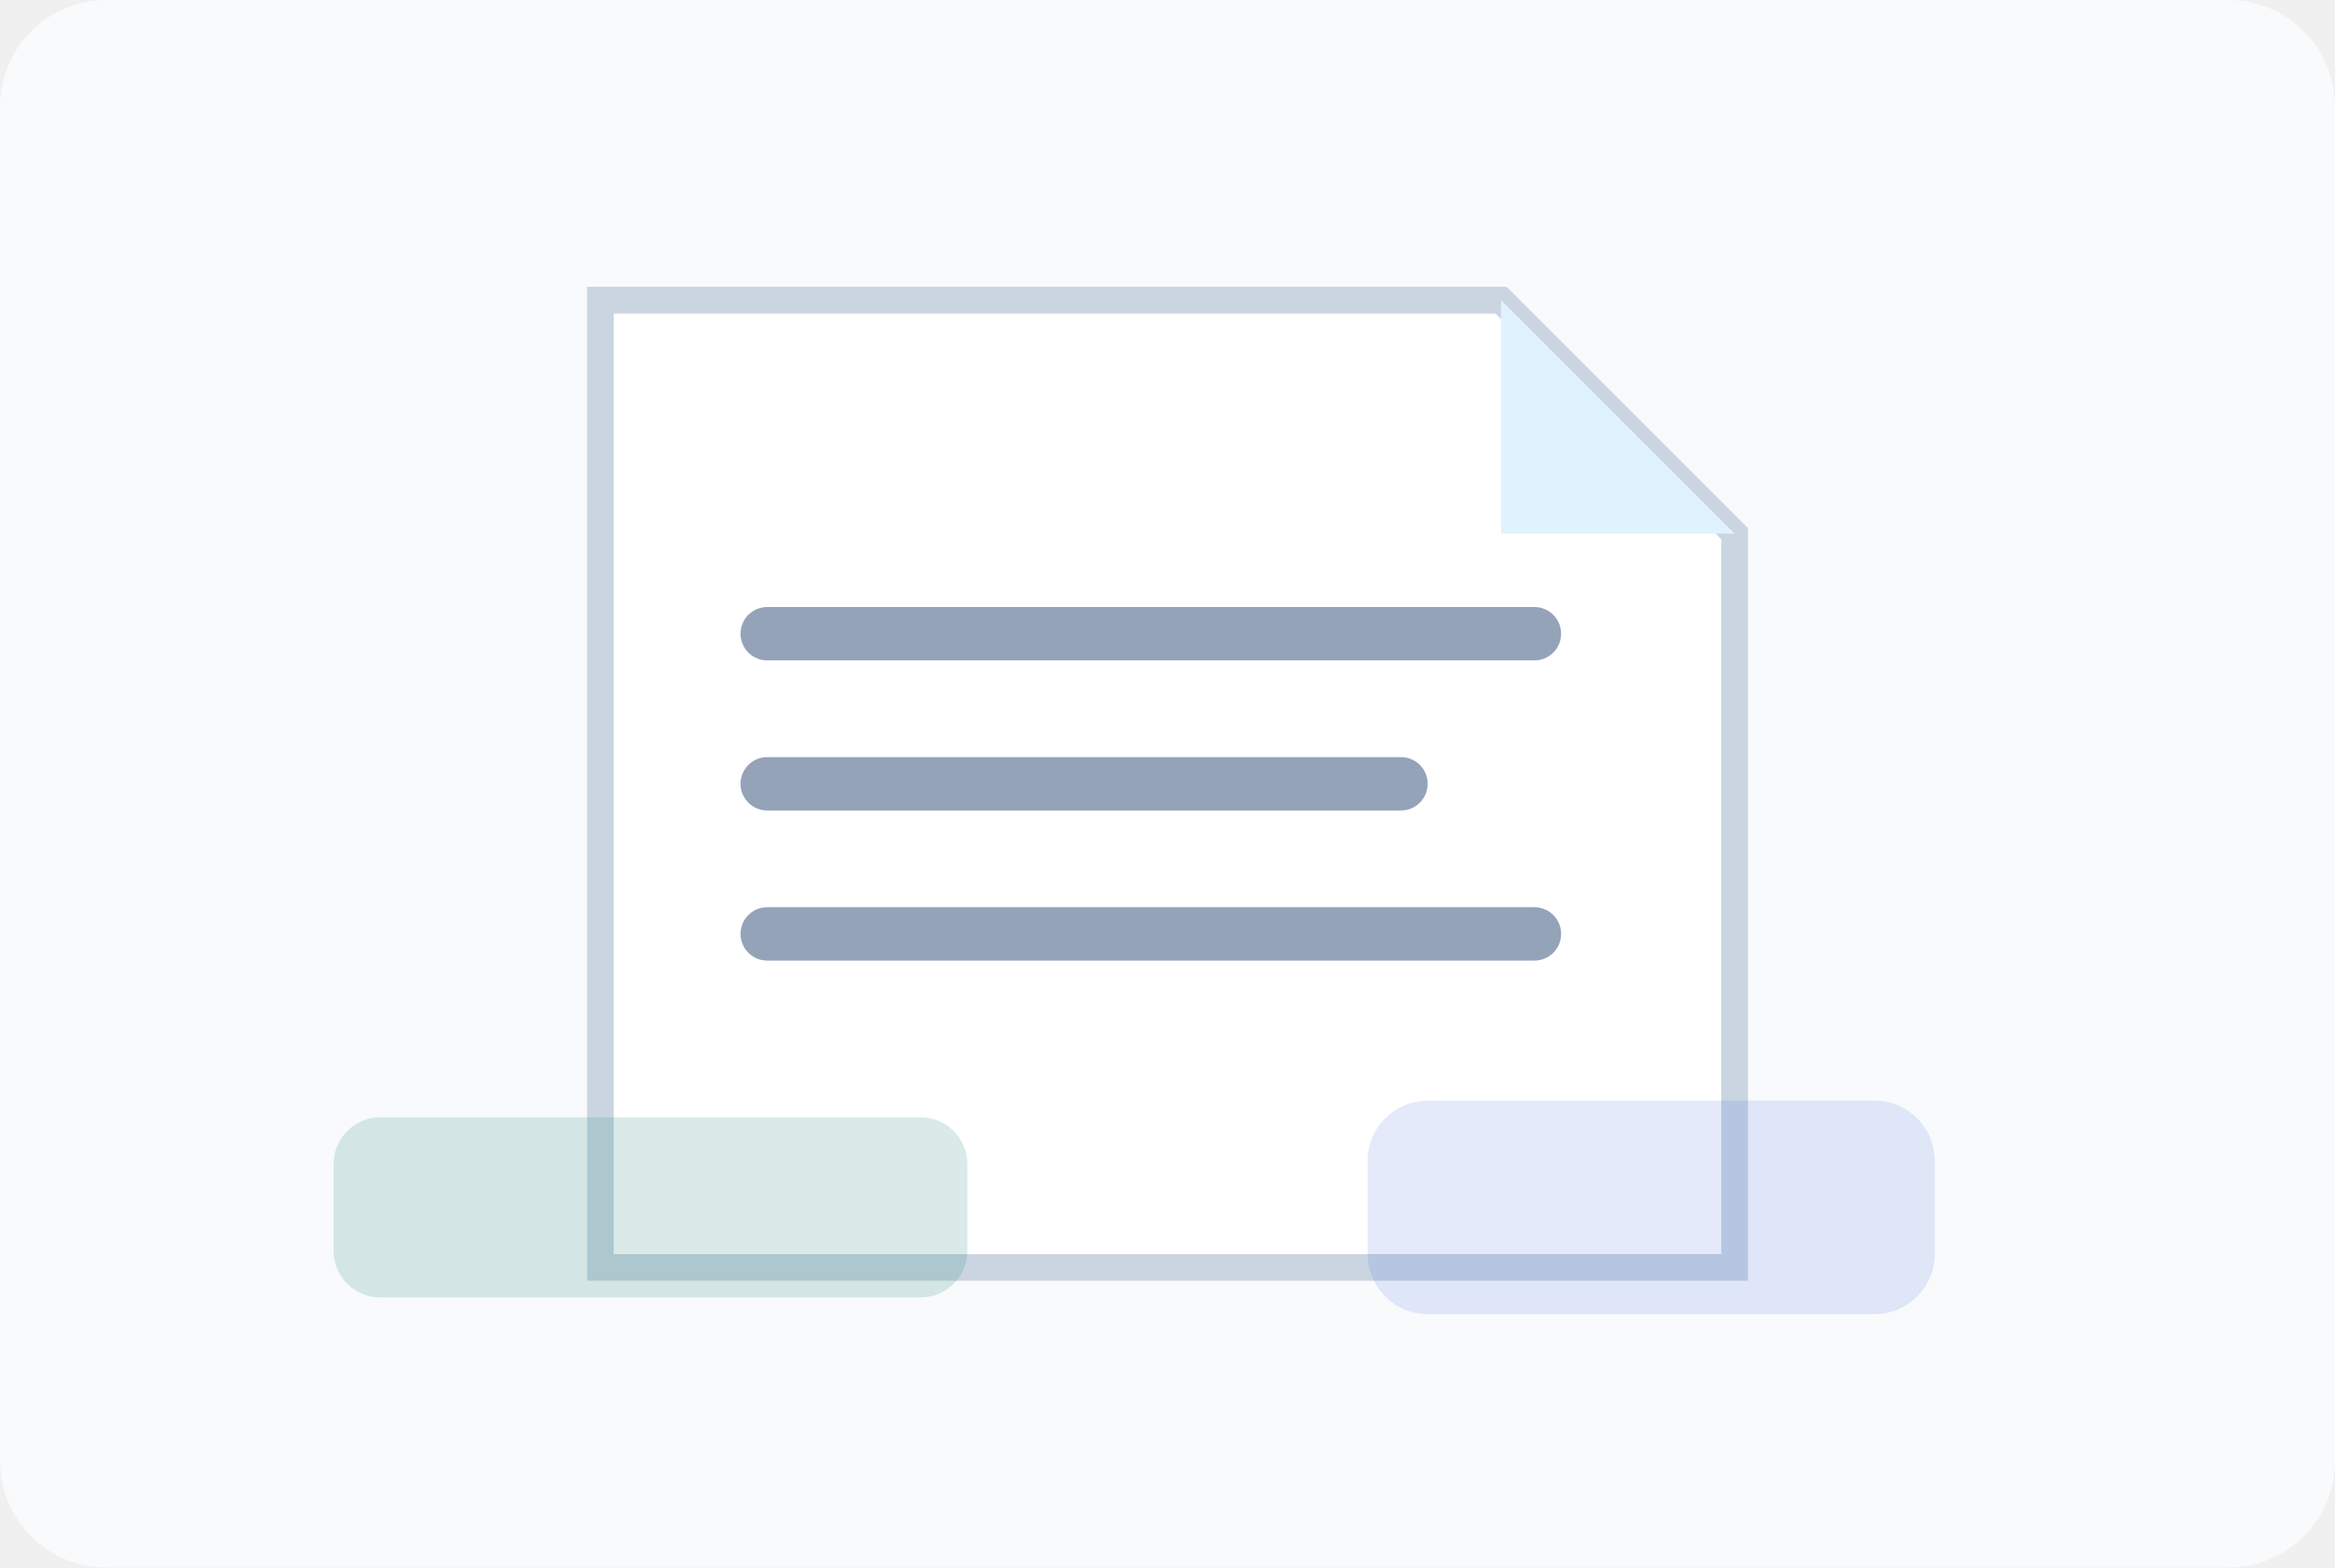
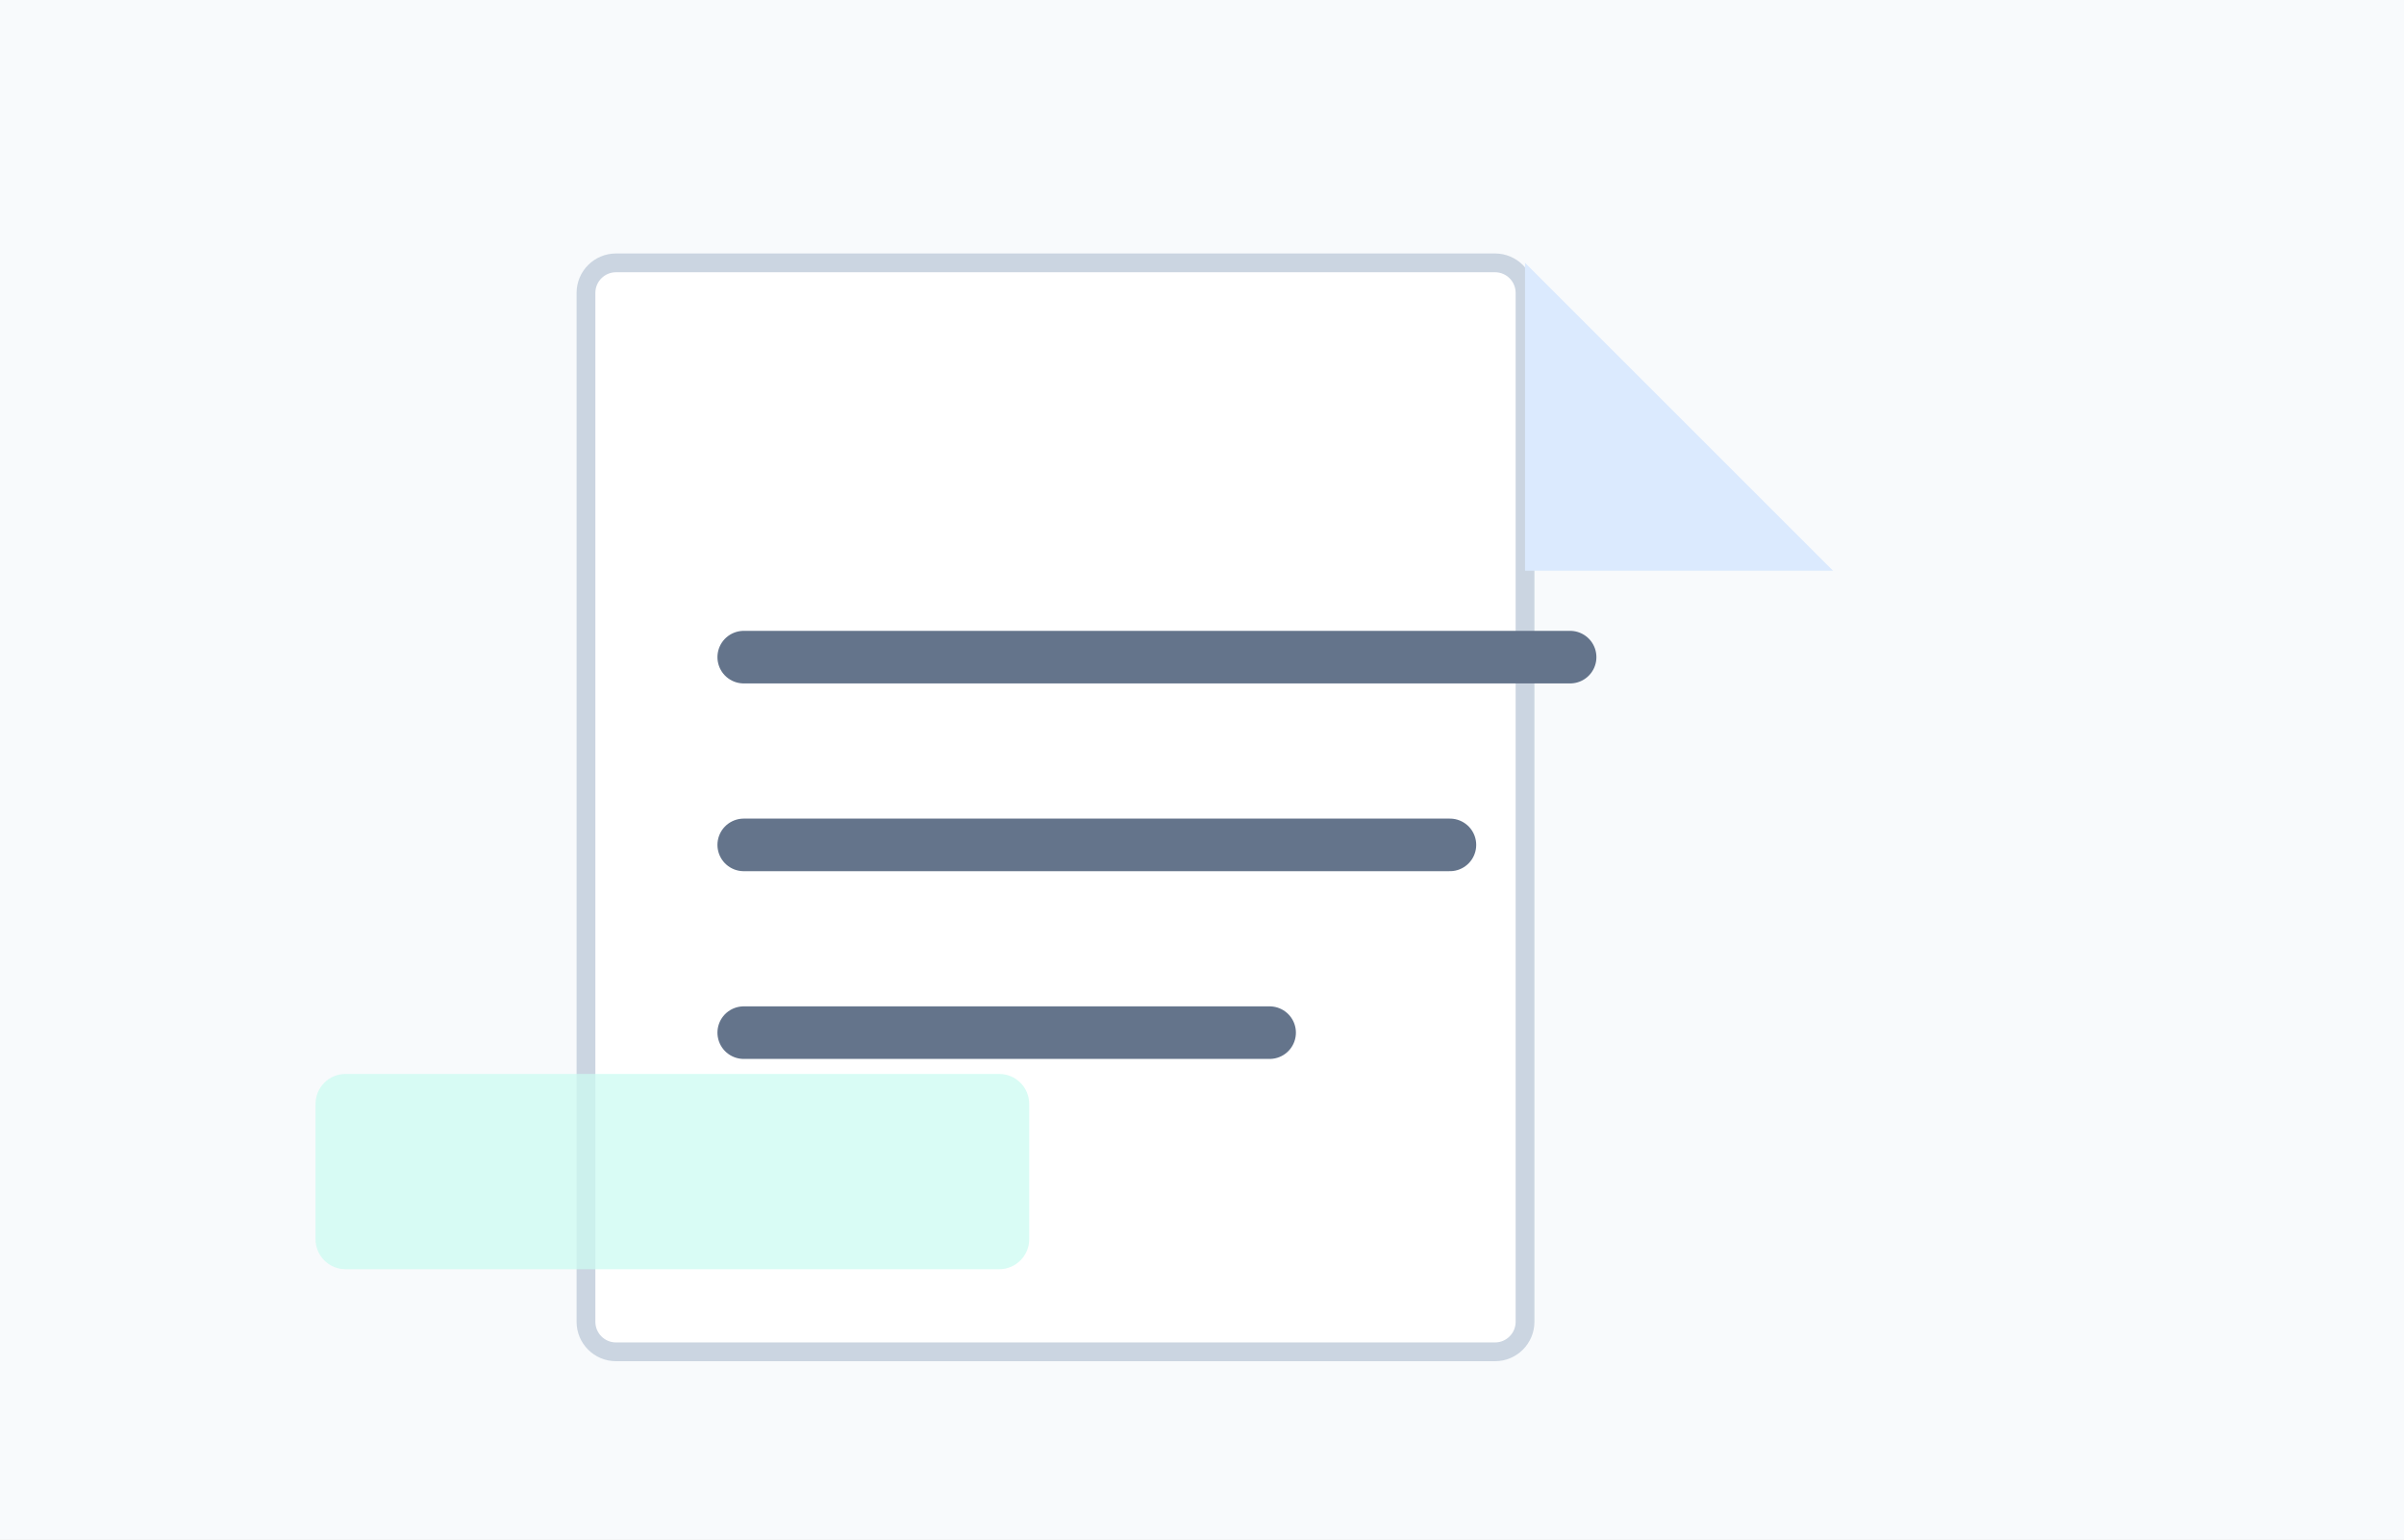
- <svg xmlns="http://www.w3.org/2000/svg" viewBox="0 0 700 470">
-   <rect width="700" height="470" rx="32" fill="#f8fafc" />
-   <path d="M180 90h270l70 70v220H180z" fill="#fff" stroke="#cbd5e1" stroke-width="8" />
-   <path d="M450 90v70h70" fill="#e0f2fe" />
-   <path d="M230 190h230M230 235h190M230 280h230" stroke="#94a3b8" stroke-width="16" stroke-linecap="round" />
-   <rect x="100" y="335" width="190" height="54" rx="14" fill="#0f766e" opacity=".16" />
-   <rect x="410" y="330" width="170" height="64" rx="18" fill="#1d4ed8" opacity=".12" />
+ <svg xmlns="http://www.w3.org/2000/svg" viewBox="0 0 640 410">
+   <rect width="640" height="410" fill="#f8fafc" />
+   <rect x="156" y="70" width="250" height="290" rx="8" fill="#fff" stroke="#cbd5e1" stroke-width="5" />
+   <path d="M406 70l82 82h-82z" fill="#dbeafe" />
+   <path d="M198 175h220M198 225h188M198 275h140" stroke="#64748b" stroke-width="14" stroke-linecap="round" />
+   <rect x="84" y="286" width="190" height="52" rx="8" fill="#ccfbf1" opacity=".75" />
</svg>
